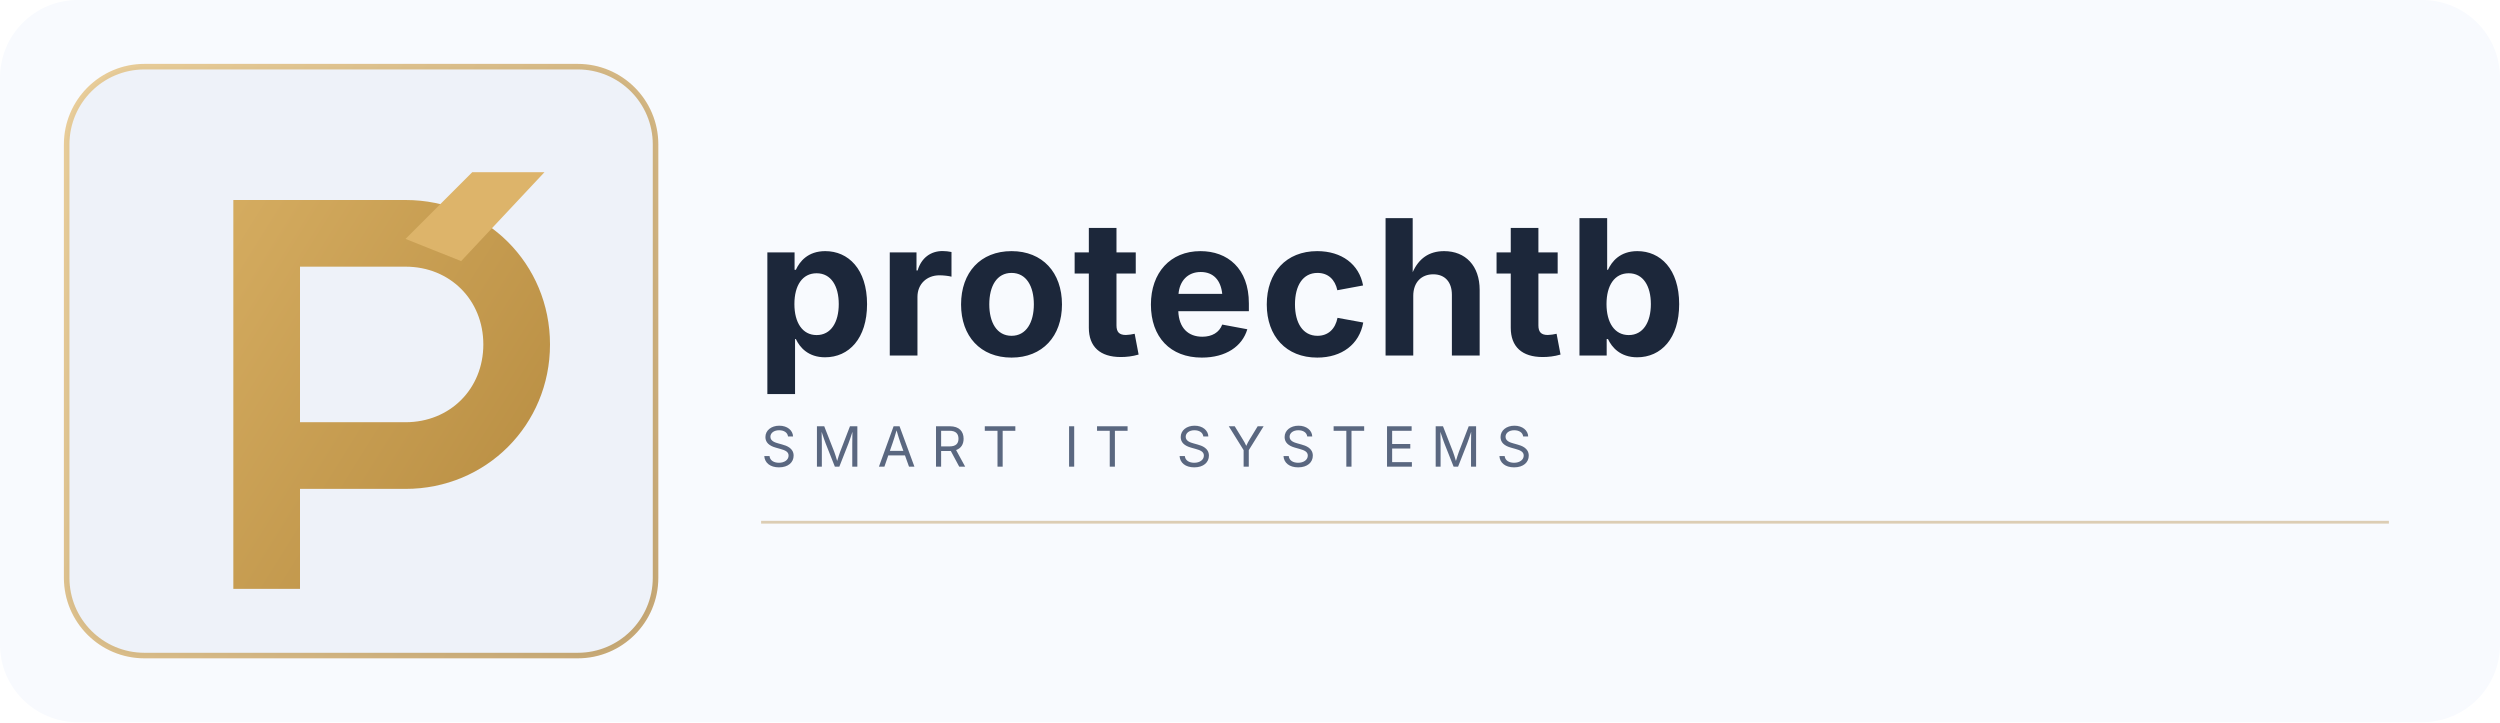
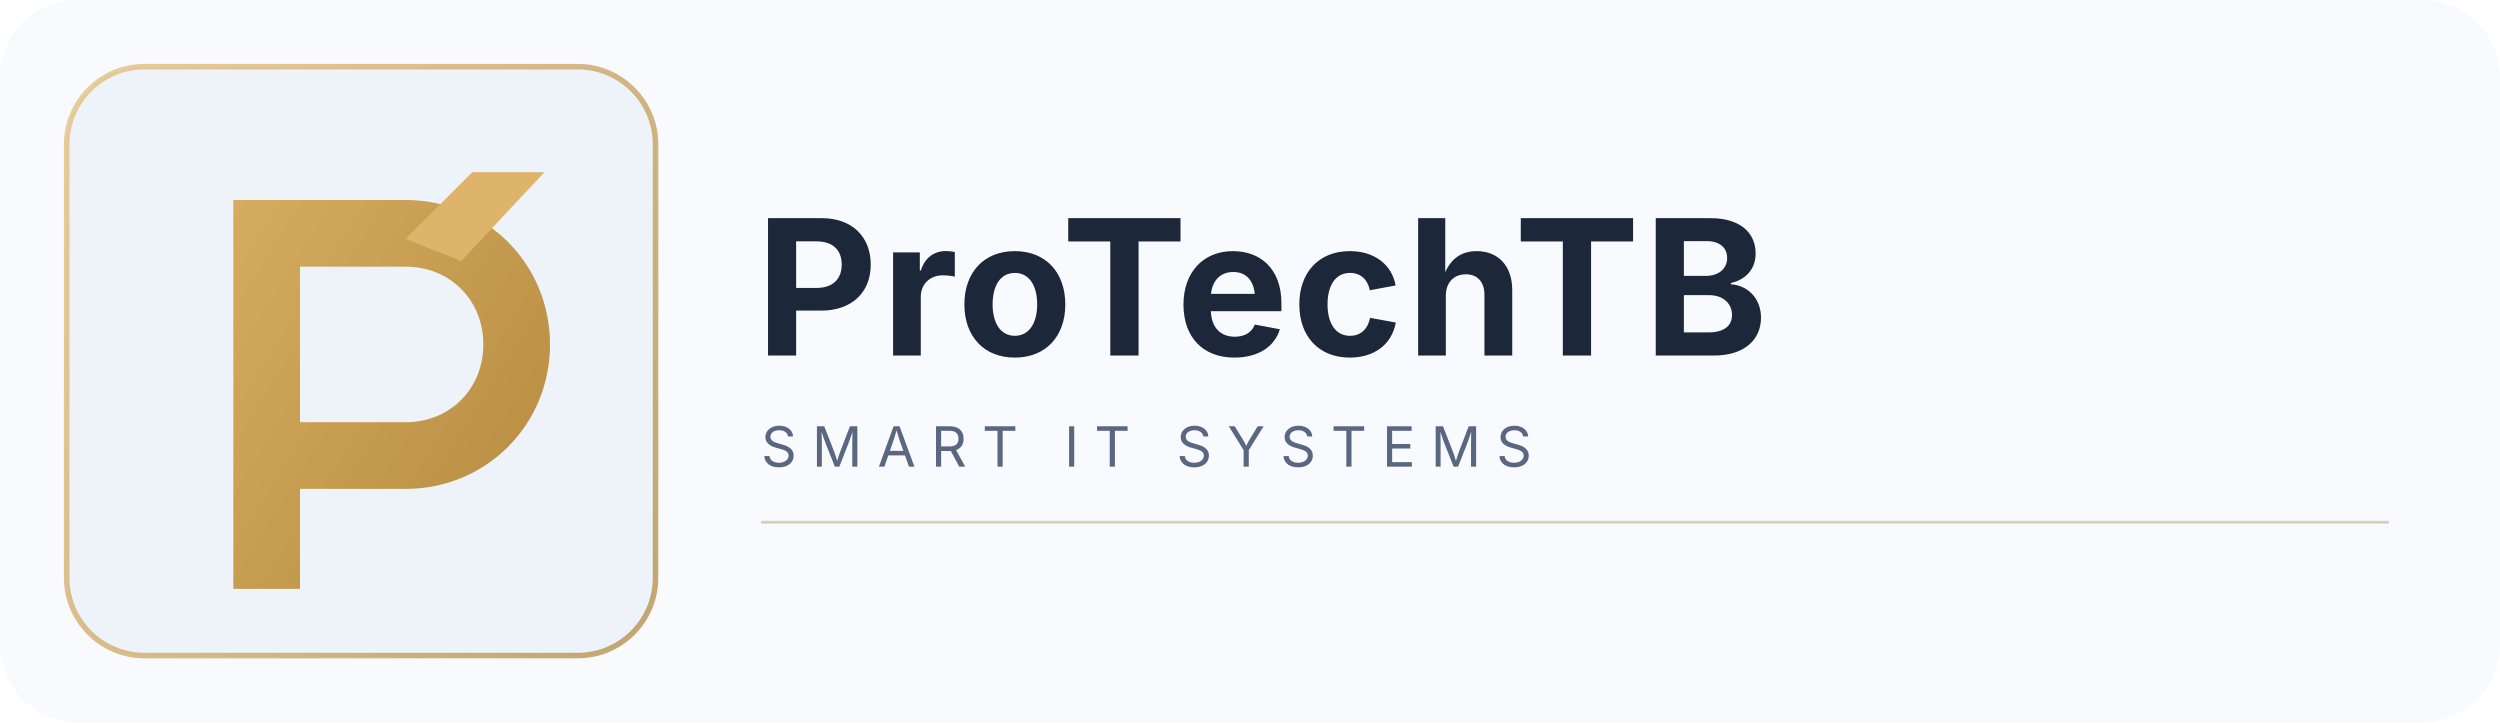
<svg xmlns="http://www.w3.org/2000/svg" width="900" height="260" viewBox="0 0 900 260" fill="none">
  <defs>
    <linearGradient id="gold" x1="40" y1="20" x2="360" y2="220" gradientUnits="userSpaceOnUse">
      <stop stop-color="#E0B86C" />
      <stop offset="1" stop-color="#9C6F24" />
    </linearGradient>
  </defs>
  <rect width="900" height="260" rx="28" fill="#F8FAFE" />
  <rect x="24" y="24" width="212" height="212" rx="28" fill="#EEF2F9" stroke="url(#gold)" stroke-opacity="0.7" stroke-width="2" />
  <path d="M84 72H146C175 72 198 95 198 124C198 153 175 176 146 176H108V212H84V72ZM108 152H146C162 152 174 140 174 124C174 108 162 96 146 96H108V152Z" fill="url(#gold)" />
  <path d="M146 86L170 62H196L166 94L146 86Z" fill="#DDB46A" />
-   <text x="272" y="128" fill="#1C273A" font-family="Segoe UI, Inter, Arial, sans-serif" font-size="68" font-weight="700" letter-spacing="1.2">protechtb</text>
+   <text x="272" y="128" fill="#1C273A" font-family="Segoe UI, Inter, Arial, sans-serif" font-size="68" font-weight="700" letter-spacing="1.2">ProTechTB</text>
  <text x="274" y="168" fill="#5A6780" font-family="Segoe UI, Inter, Arial, sans-serif" font-size="20" letter-spacing="5.5">SMART IT SYSTEMS</text>
  <line x1="274" y1="188" x2="860" y2="188" stroke="#A8792B" stroke-opacity="0.35" />
</svg>
